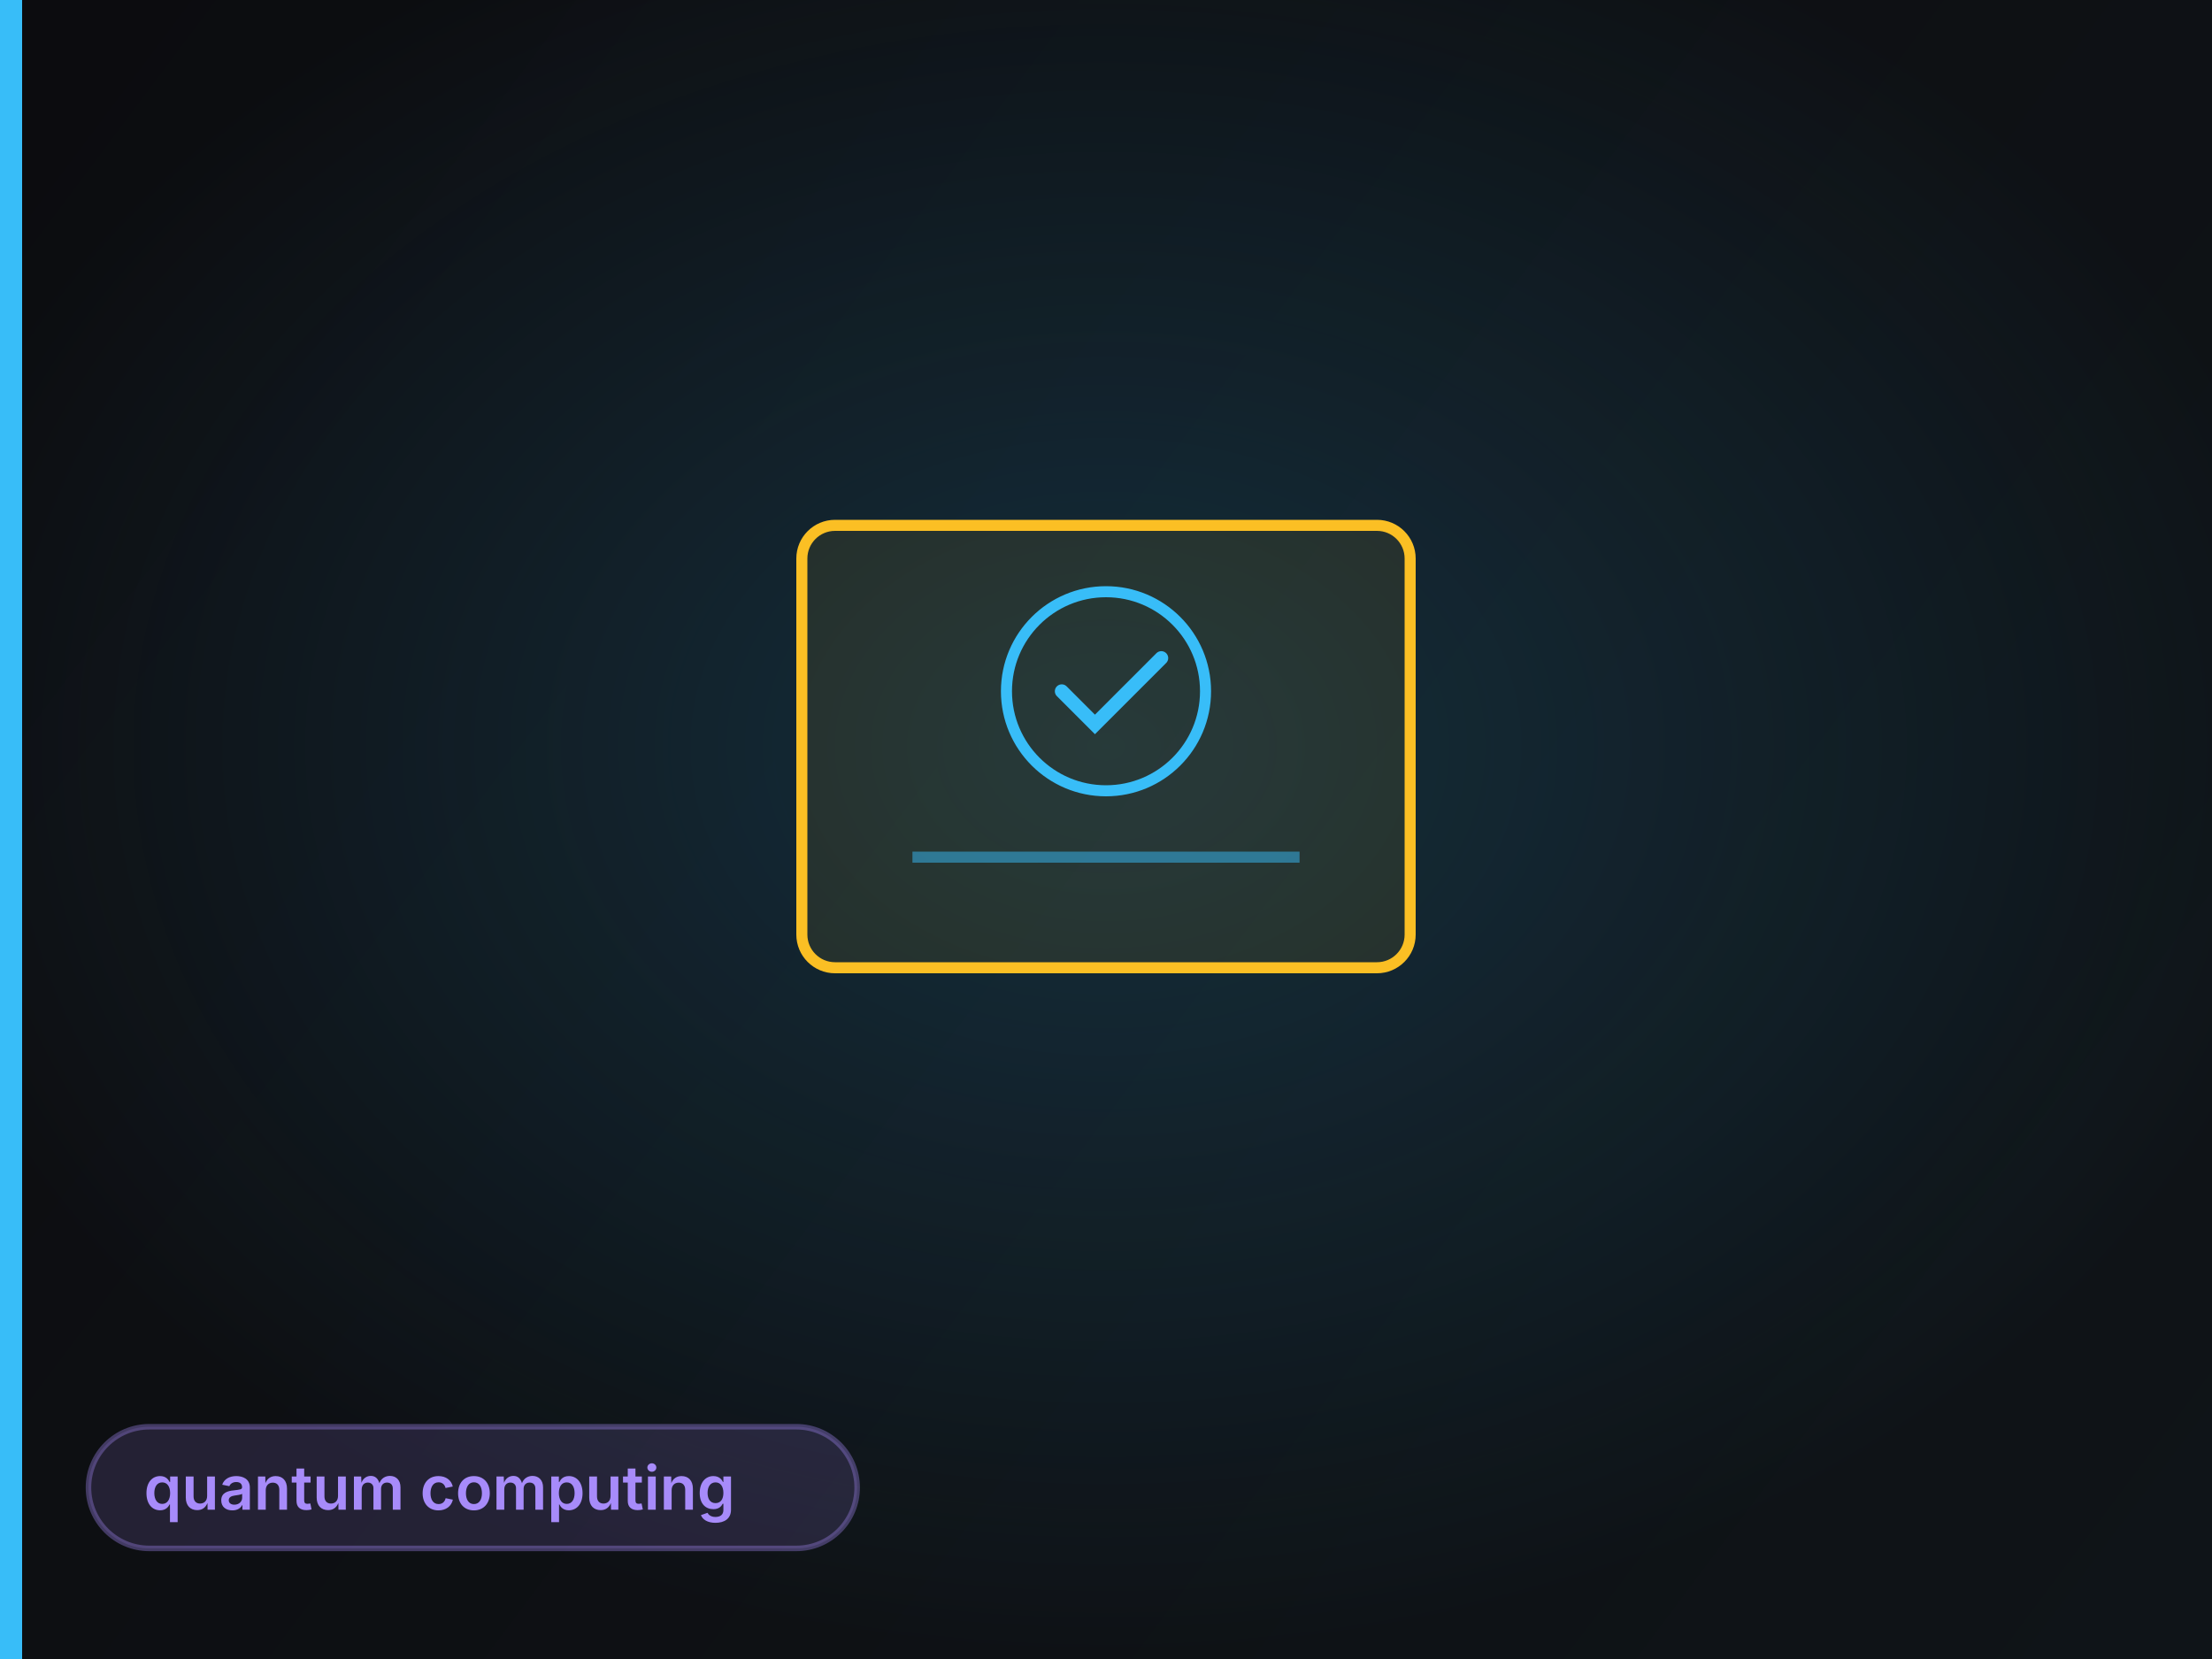
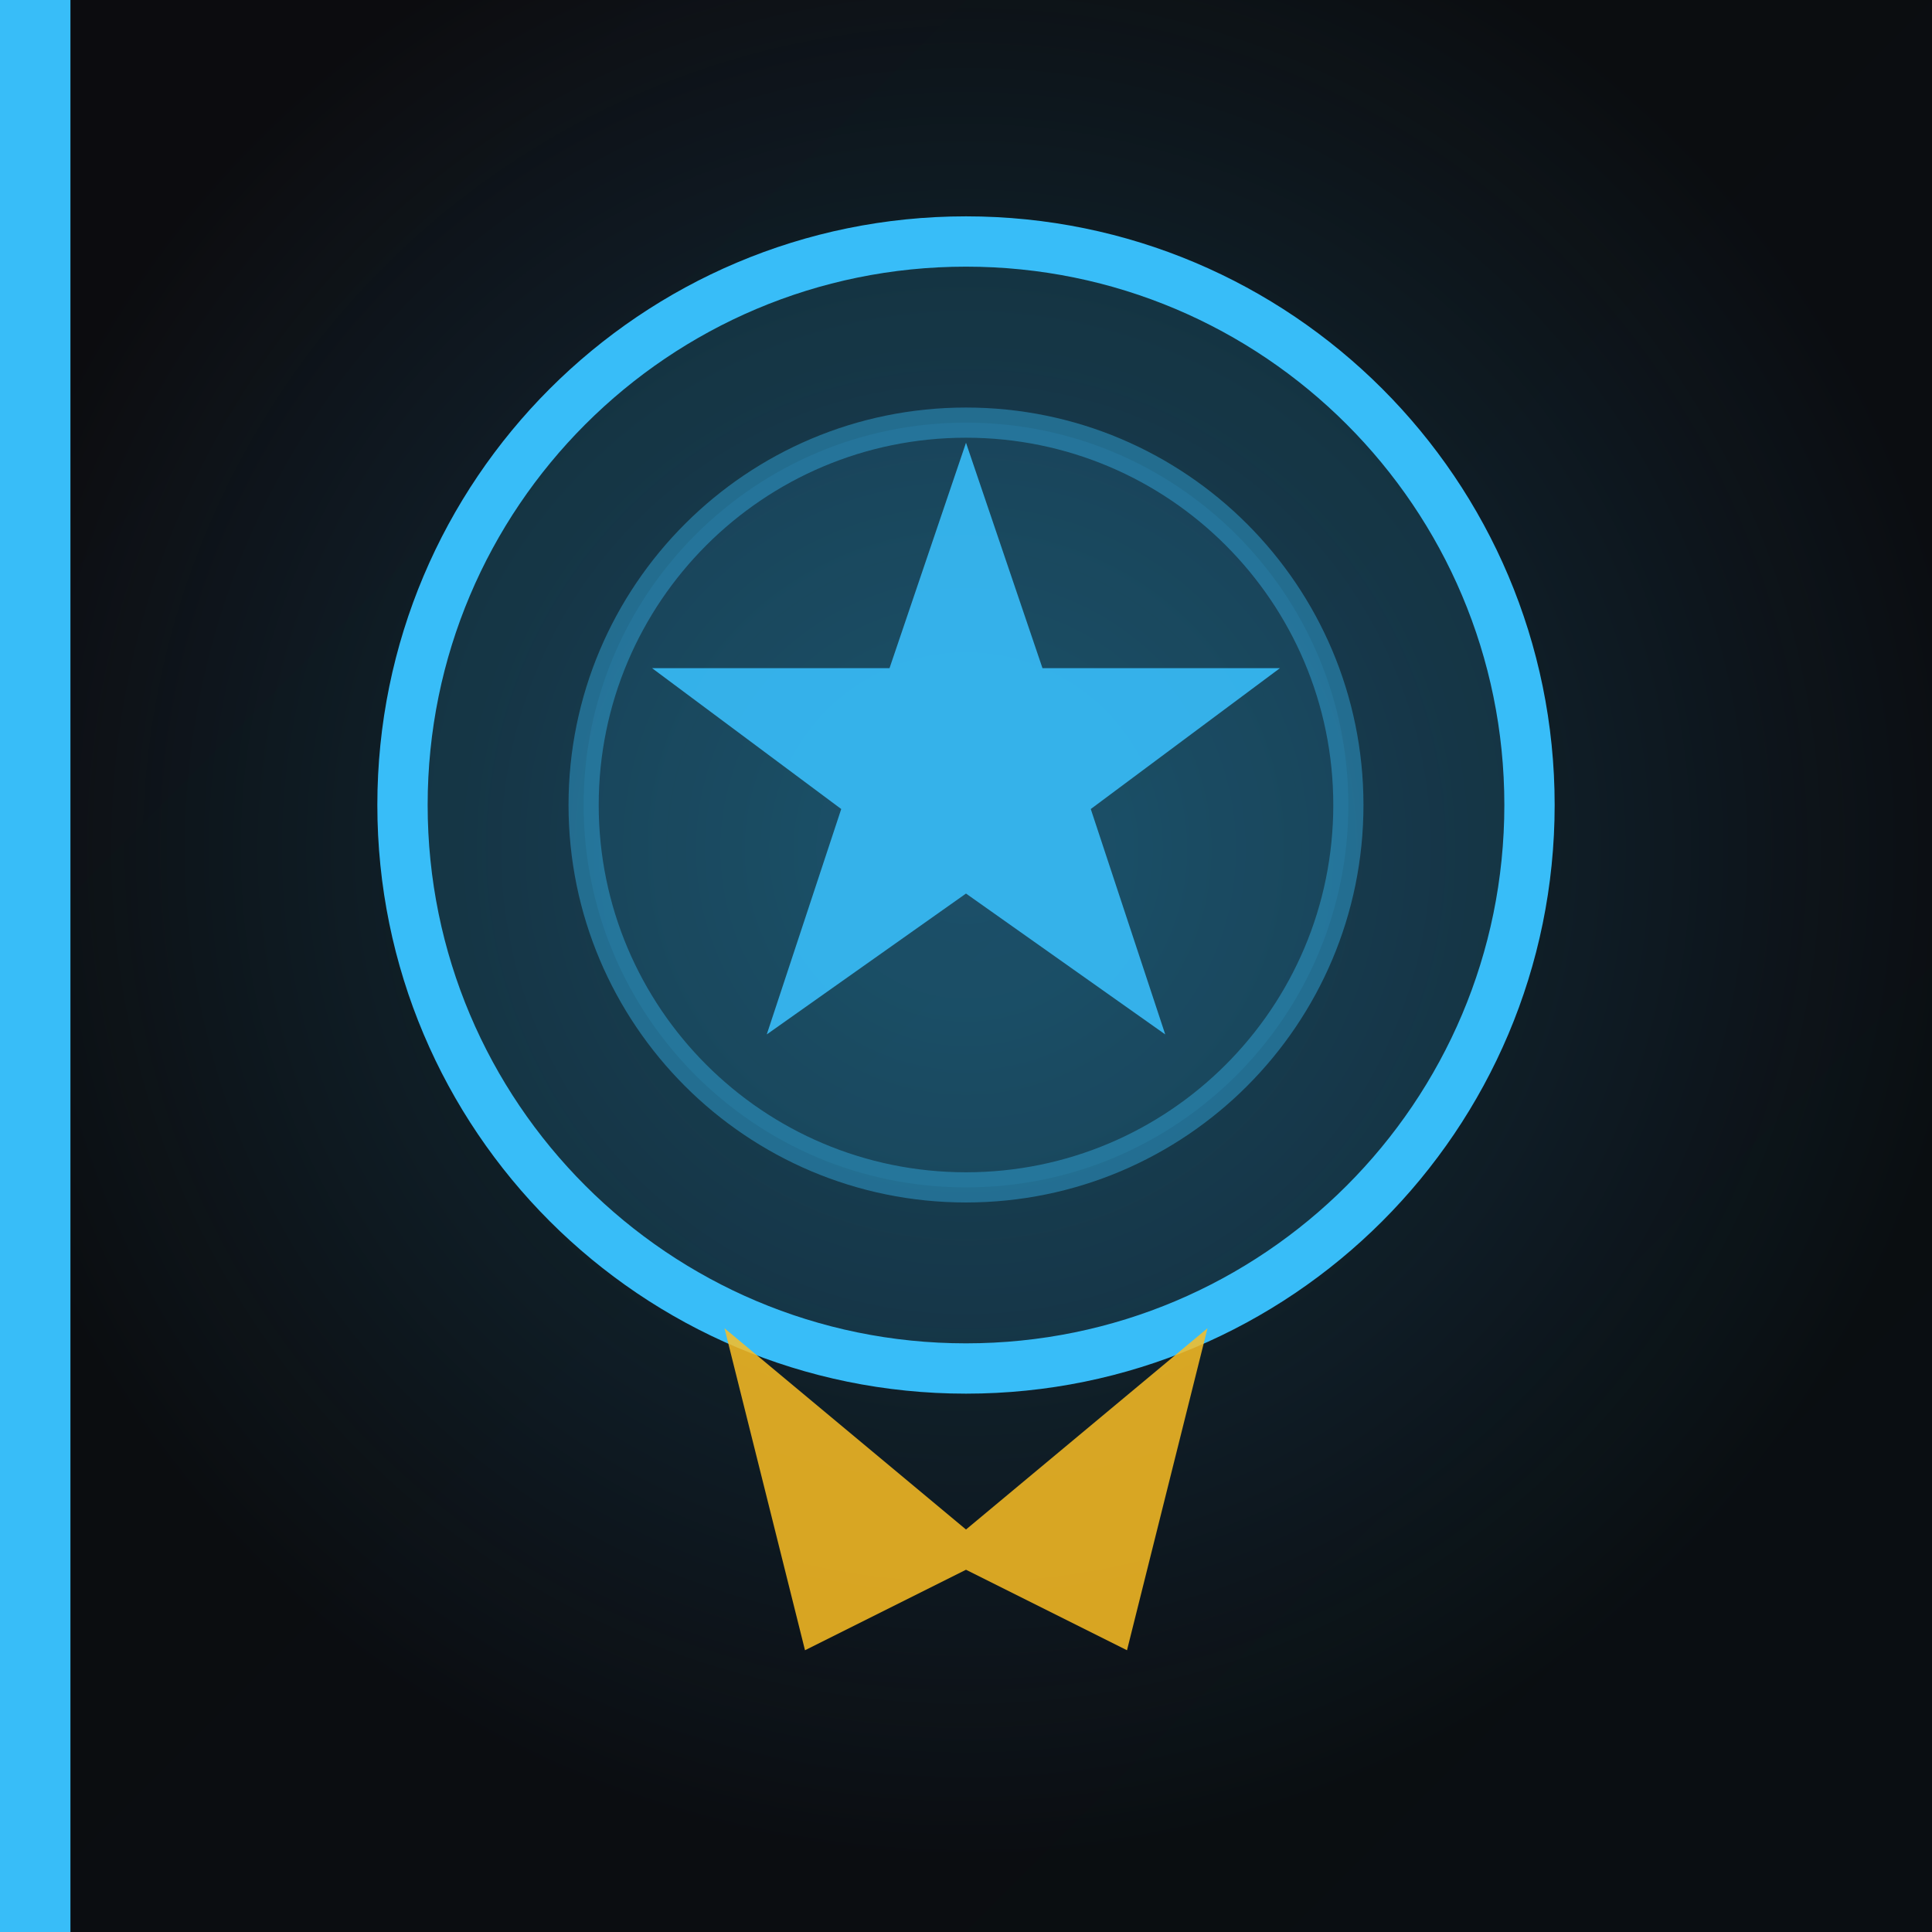
- <svg xmlns="http://www.w3.org/2000/svg" viewBox="0 0 400 300" fill="none" role="img" aria-label="Review: Are Quantum AI Certifications Worth It?">
+ <svg xmlns="http://www.w3.org/2000/svg" viewBox="0 0 96 96" fill="none" role="img" aria-label="Review: Are Quantum AI Certifications Worth It?">
  <defs>
-     <linearGradient id="bg" x1="0" y1="0" x2="400" y2="300" gradientUnits="userSpaceOnUse">
+     <linearGradient id="bg" x1="0" y1="0" x2="96" y2="96" gradientUnits="userSpaceOnUse">
      <stop stop-color="#0c0c0f" />
-       <stop offset="1" stop-color="#0f1418" />
+       <stop offset="1" stop-color="#0a0e12" />
    </linearGradient>
-     <radialGradient id="glow" cx="50%" cy="45%" r="55%">
-       <stop stop-color="#38bdf8" stop-opacity="0.18" />
+     <radialGradient id="glow" cx="50%" cy="44%" r="52%">
+       <stop stop-color="#38bdf8" stop-opacity="0.22" />
      <stop offset="1" stop-color="#38bdf8" stop-opacity="0" />
    </radialGradient>
  </defs>
-   <rect width="400" height="300" fill="url(#bg)" />
-   <rect width="400" height="300" fill="url(#glow)" />
-   <rect x="0" y="0" width="4" height="300" fill="#38bdf8" />
-   <rect x="145" y="95" width="110" height="80" rx="6" stroke="#fbbf24" stroke-width="2" fill="#fbbf24" fill-opacity="0.08" />
-   <circle cx="200" cy="125" r="18" stroke="#38bdf8" stroke-width="2" fill="none" />
-   <path d="M192 125 L198 131 L210 119" stroke="#38bdf8" stroke-width="2.5" fill="none" stroke-linecap="round" />
-   <line x1="165" y1="155" x2="235" y2="155" stroke="#38bdf8" stroke-width="2" stroke-opacity="0.5" />
-   <rect x="16" y="258" width="139" height="22" rx="11" fill="#a78bfa" fill-opacity="0.15" stroke="#a78bfa" stroke-opacity="0.35" />
-   <text x="26" y="273" fill="#a78bfa" font-family="Inter, system-ui, sans-serif" font-size="11" font-weight="600">quantum computing</text>
+   <rect width="96" height="96" fill="url(#bg)" />
+   <rect width="96" height="96" fill="url(#glow)" />
+   <rect x="0" y="0" width="3.5" height="96" fill="#38bdf8" />
+   <circle cx="48" cy="40" r="28" fill="#38bdf8" fill-opacity="0.14" stroke="#38bdf8" stroke-width="2.5" />
+   <circle cx="48" cy="40" r="19" fill="#38bdf8" fill-opacity="0.1" stroke="#38bdf8" stroke-opacity="0.4" stroke-width="1.5" />
+   <path d="M48 22 L51.8 33.2 L63.6 33.2 L54.2 40.2 L57.9 51.4 L48 44.4 L38.1 51.4 L41.8 40.2 L32.4 33.2 L44.2 33.2 Z" fill="#38bdf8" fill-opacity="0.9" />
+   <path d="M36 66 L48 76 L60 66 L56 82 L48 78 L40 82 Z" fill="#fbbf24" fill-opacity="0.85" />
</svg>
